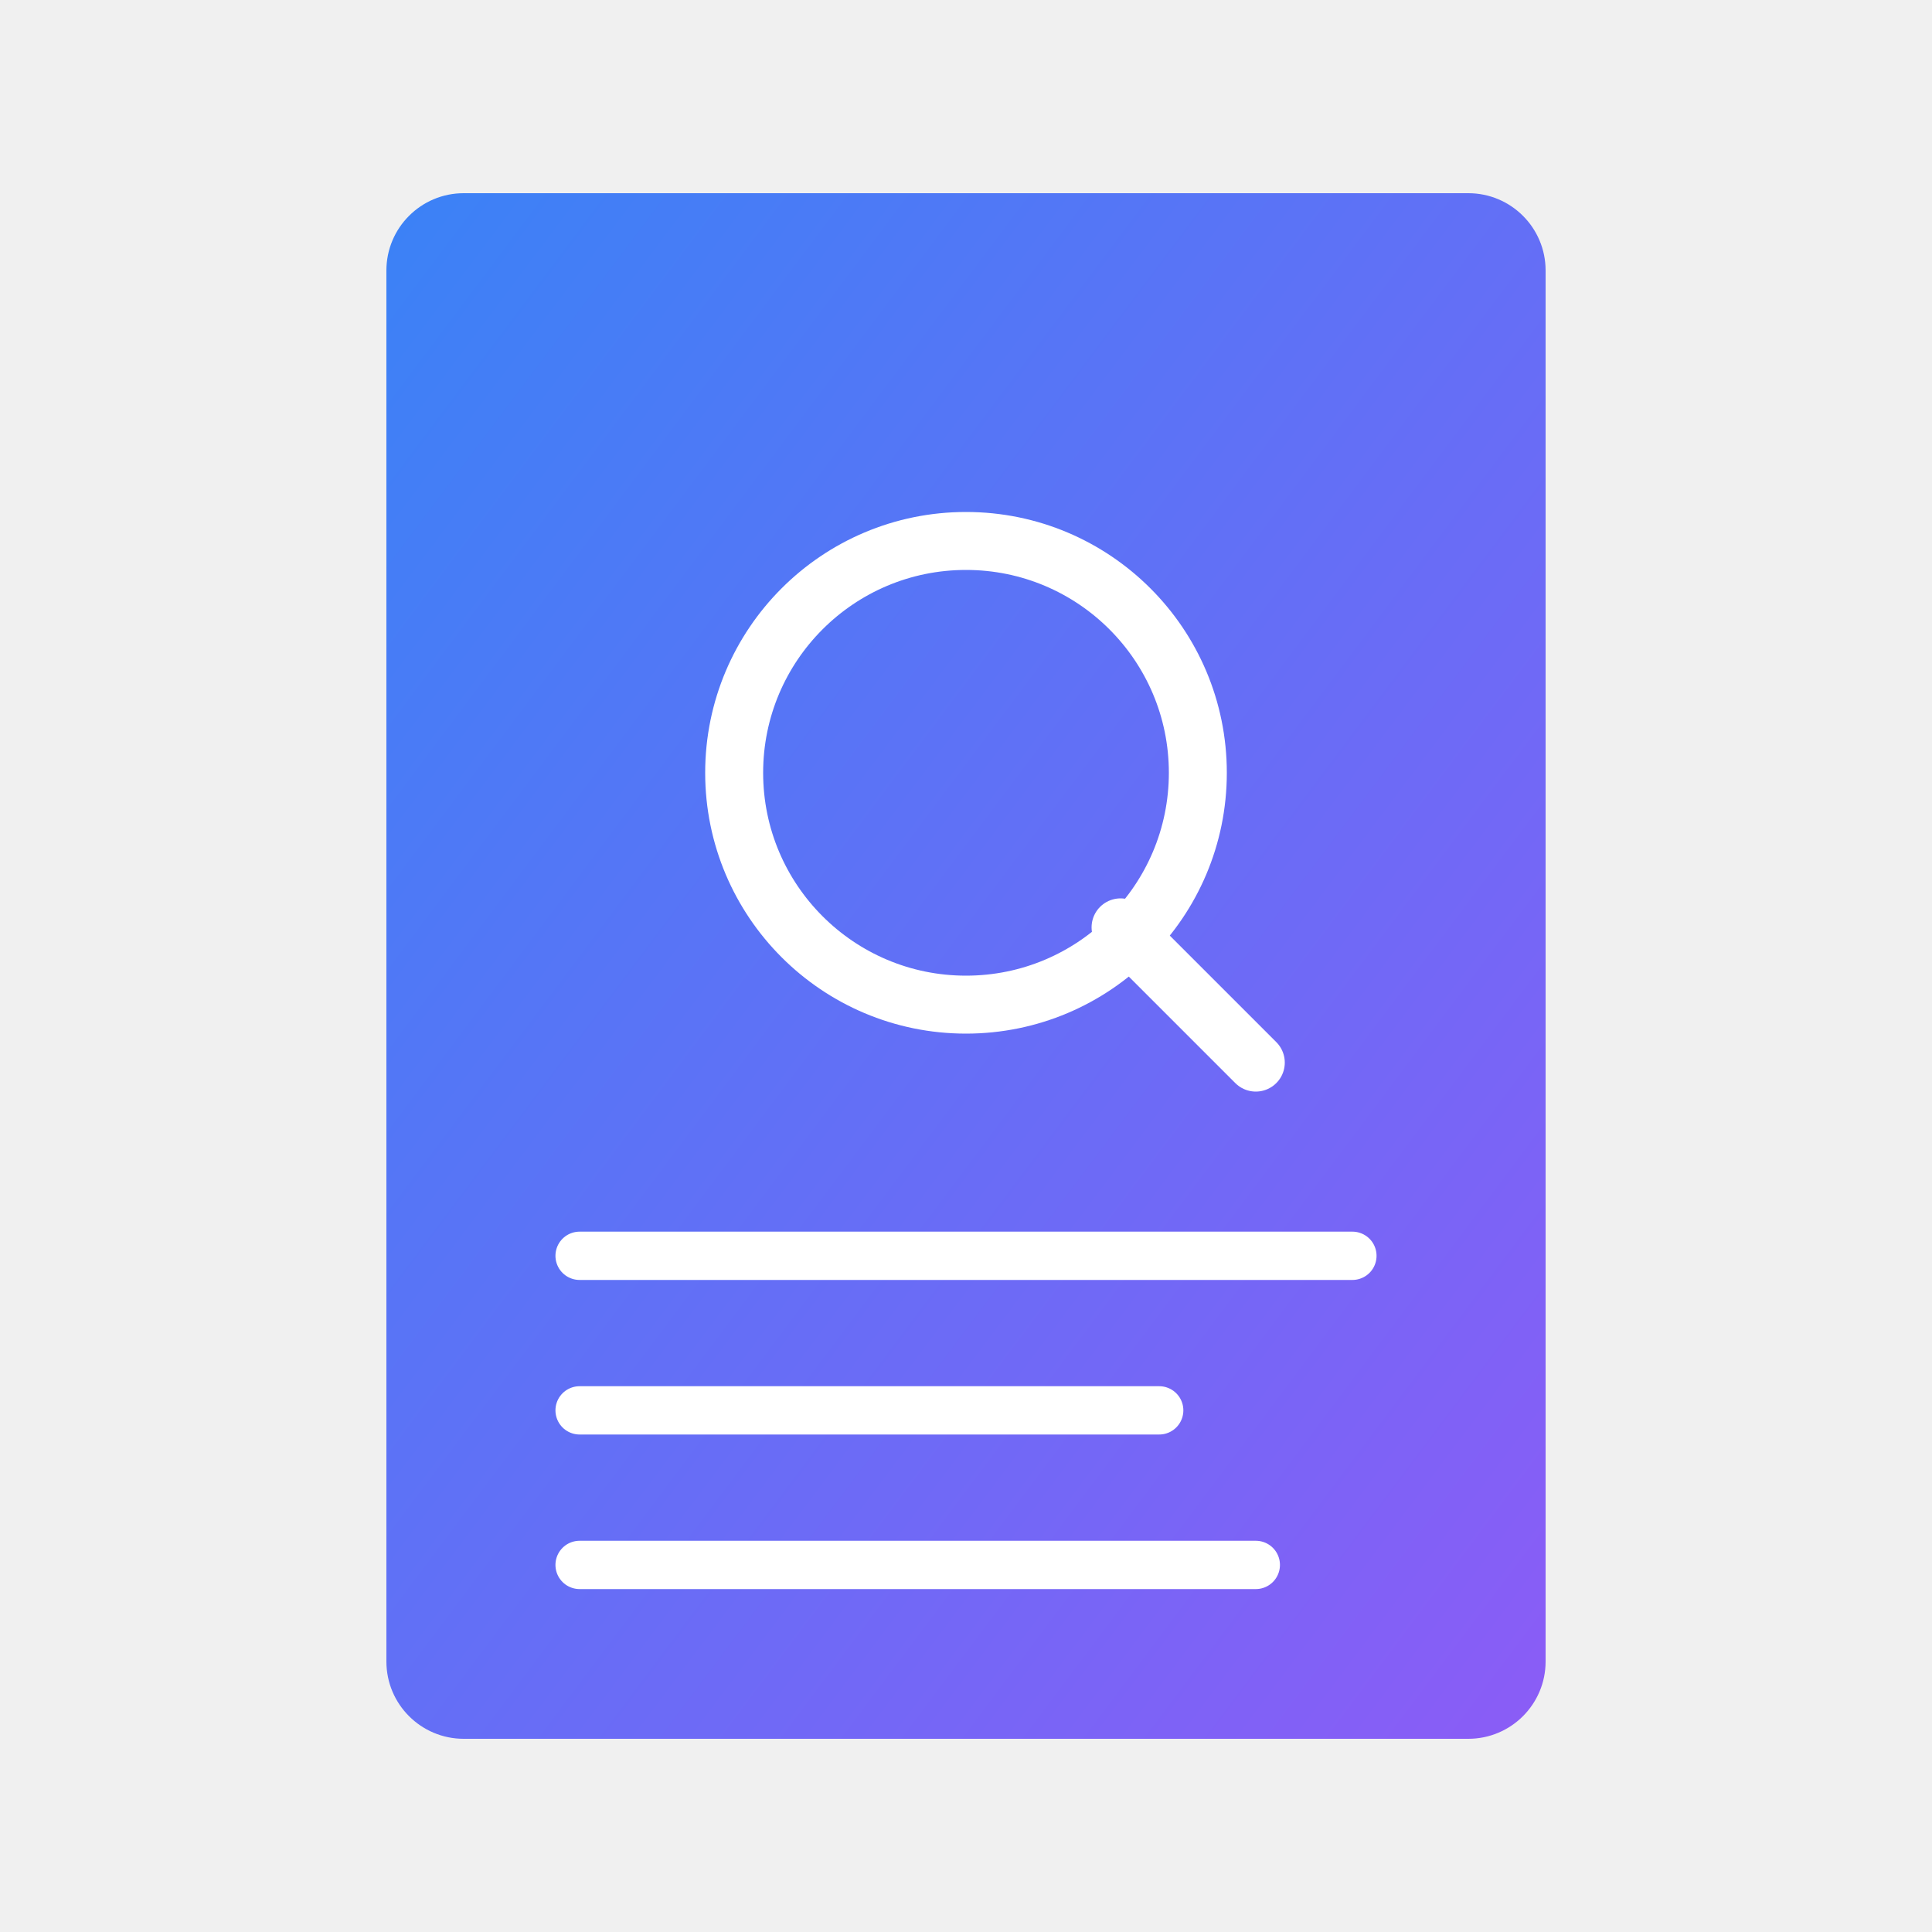
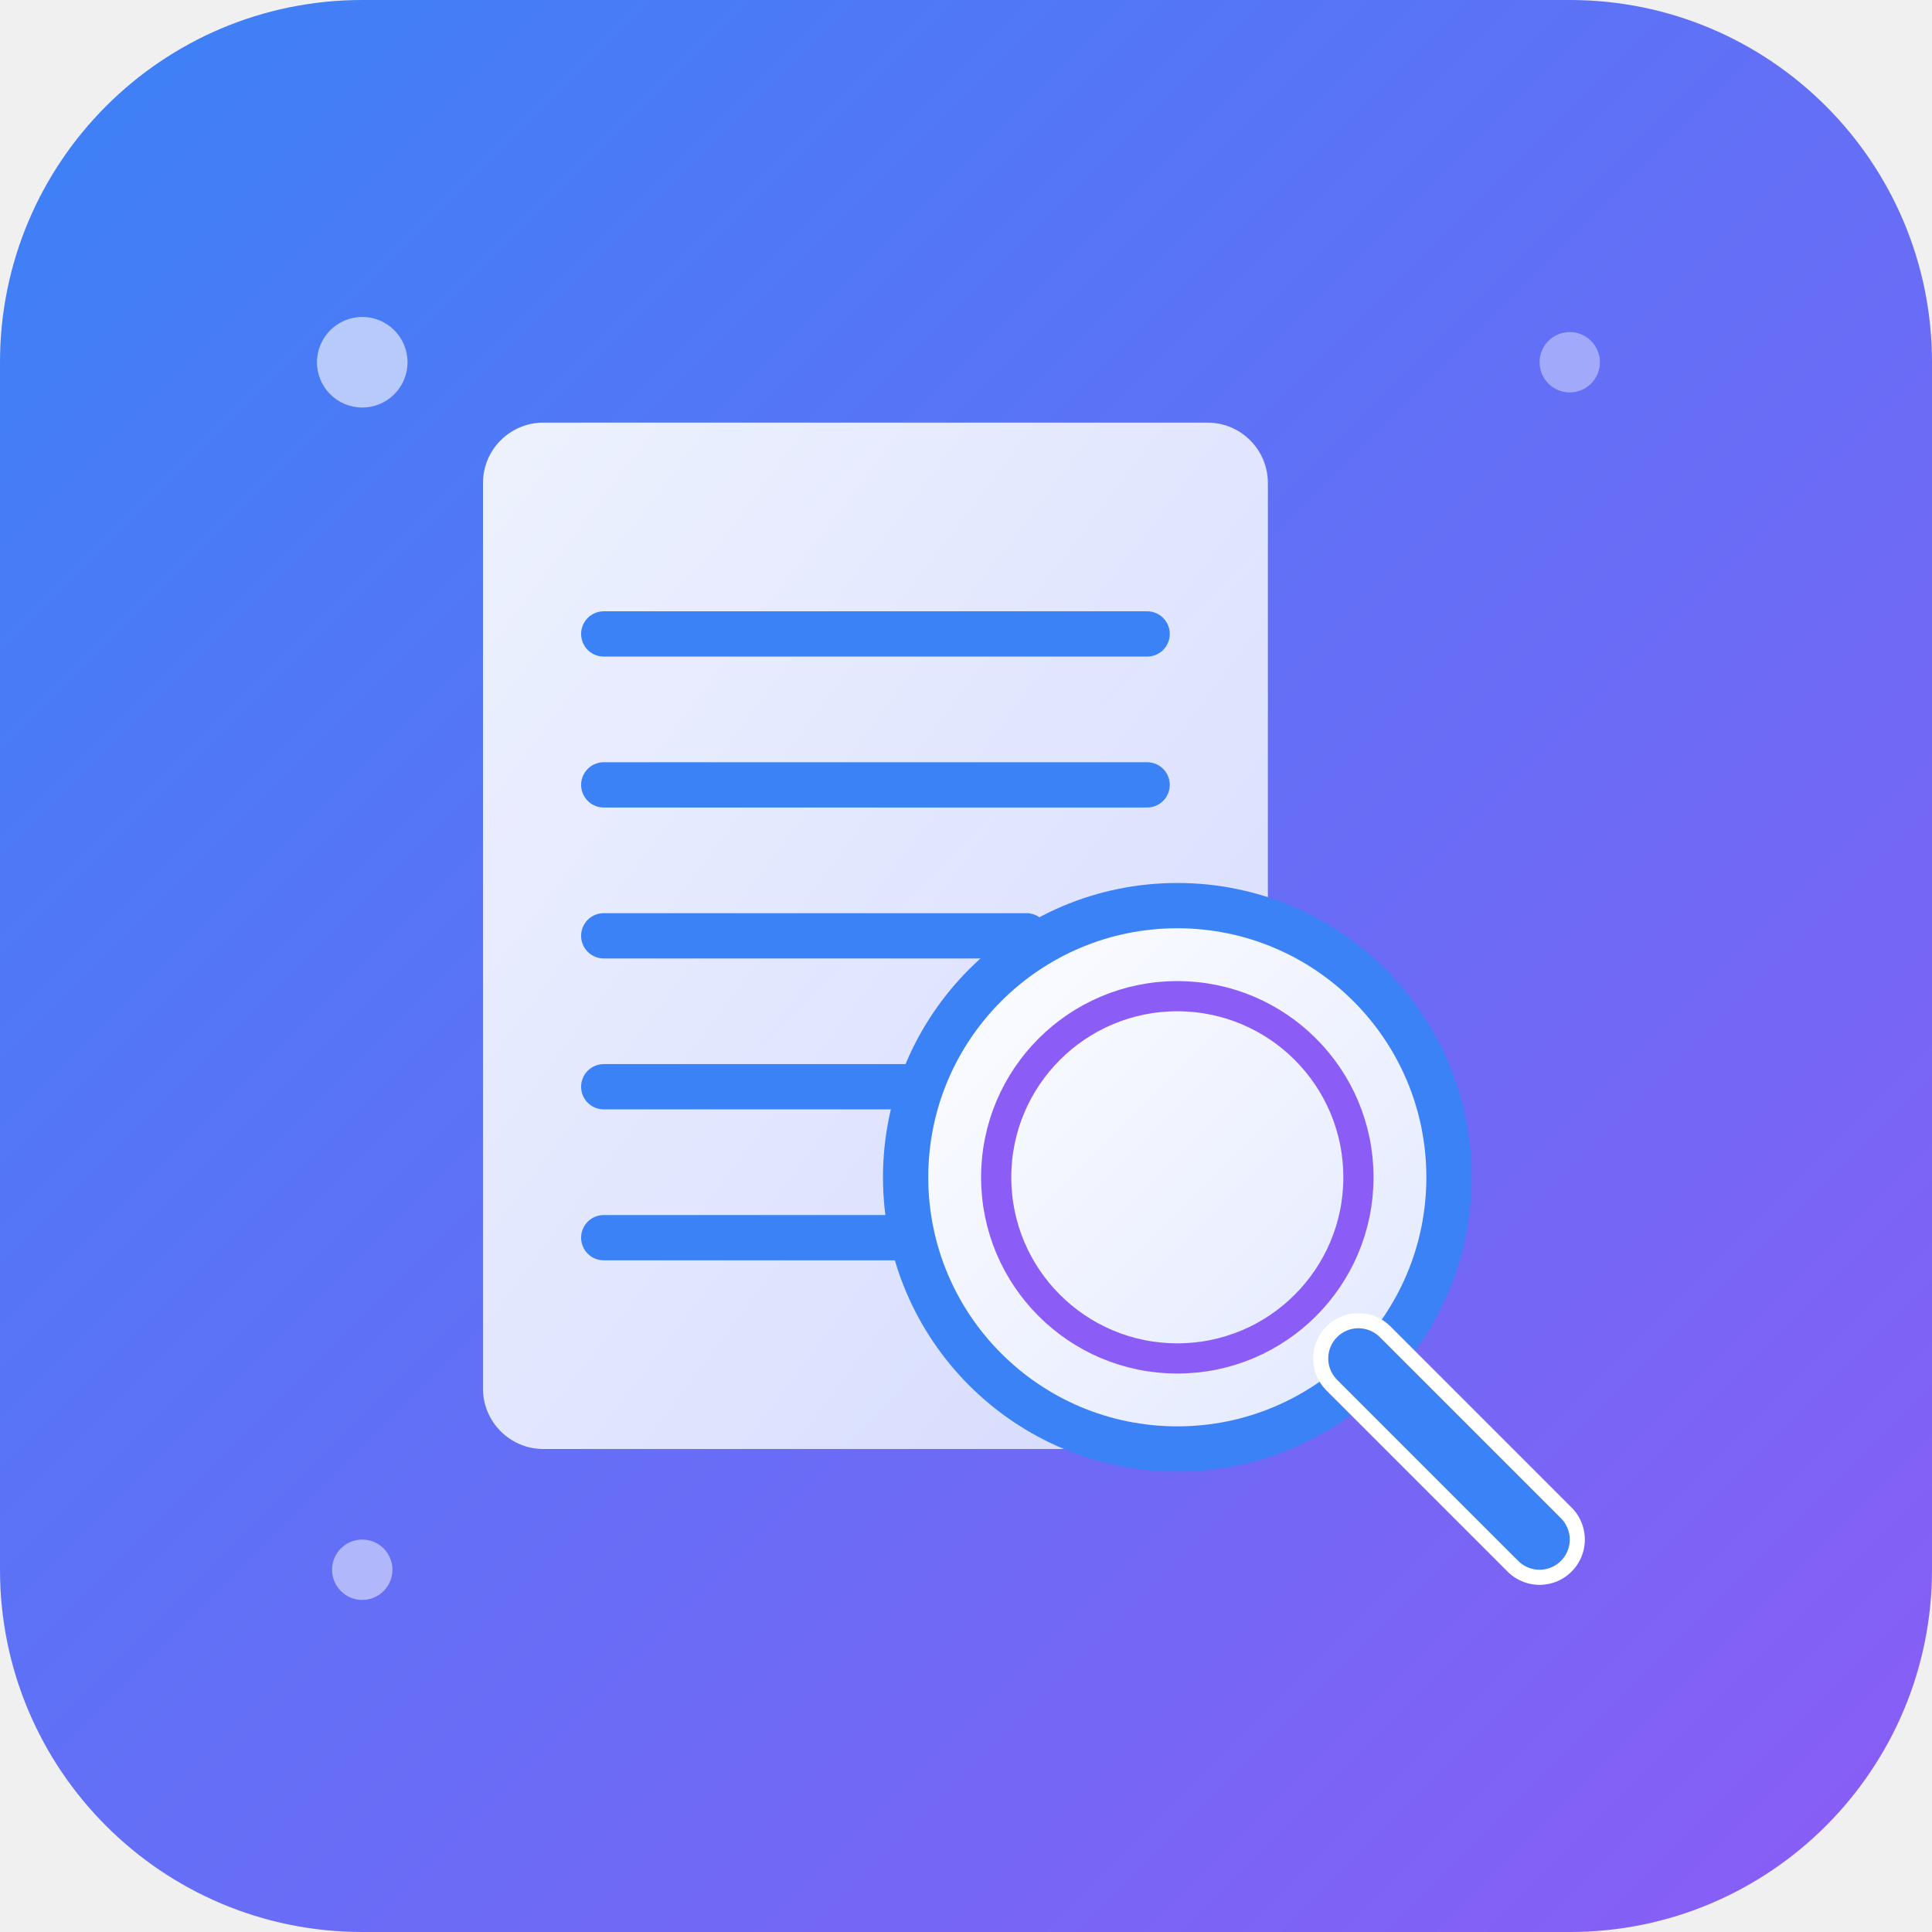
- <svg xmlns="http://www.w3.org/2000/svg" viewBox="0 0 100 100" width="100" height="100">
+ <svg xmlns="http://www.w3.org/2000/svg" width="128" height="128" viewBox="0 0 128 128" fill="none">
  <defs>
-     <linearGradient id="gradient" x1="0%" y1="0%" x2="100%" y2="100%">
+     <linearGradient id="bgGradient" x1="0%" y1="0%" x2="100%" y2="100%">
      <stop offset="0%" style="stop-color:#3B82F6;stop-opacity:1" />
      <stop offset="100%" style="stop-color:#8B5CF6;stop-opacity:1" />
    </linearGradient>
+     <linearGradient id="iconGradient" x1="0%" y1="0%" x2="100%" y2="100%">
+       <stop offset="0%" style="stop-color:#FFFFFF;stop-opacity:1" />
+       <stop offset="100%" style="stop-color:#E0E7FF;stop-opacity:1" />
+     </linearGradient>
  </defs>
-   <rect x="20" y="10" width="60" height="80" rx="4" fill="url(#gradient)" />
-   <circle cx="50" cy="40" r="12" fill="none" stroke="white" stroke-width="3" />
-   <line x1="58" y1="48" x2="65" y2="55" stroke="white" stroke-width="3" stroke-linecap="round" />
-   <line x1="30" y1="65" x2="70" y2="65" stroke="white" stroke-width="2.5" stroke-linecap="round" />
-   <line x1="30" y1="73" x2="60" y2="73" stroke="white" stroke-width="2.5" stroke-linecap="round" />
-   <line x1="30" y1="81" x2="65" y2="81" stroke="white" stroke-width="2.5" stroke-linecap="round" />
+   <rect width="128" height="128" rx="24" fill="url(#bgGradient)" />
+   <rect x="32" y="28" width="52" height="68" rx="4" fill="url(#iconGradient)" opacity="0.9" />
+   <line x1="40" y1="42" x2="76" y2="42" stroke="#3B82F6" stroke-width="3" stroke-linecap="round" />
+   <line x1="40" y1="52" x2="76" y2="52" stroke="#3B82F6" stroke-width="3" stroke-linecap="round" />
+   <line x1="40" y1="62" x2="68" y2="62" stroke="#3B82F6" stroke-width="3" stroke-linecap="round" />
+   <line x1="40" y1="72" x2="72" y2="72" stroke="#3B82F6" stroke-width="3" stroke-linecap="round" />
+   <line x1="40" y1="82" x2="66" y2="82" stroke="#3B82F6" stroke-width="3" stroke-linecap="round" />
+   <circle cx="78" cy="78" r="18" fill="url(#iconGradient)" stroke="#3B82F6" stroke-width="3" />
+   <circle cx="78" cy="78" r="12" fill="none" stroke="#8B5CF6" stroke-width="2" />
+   <line x1="90" y1="90" x2="102" y2="102" stroke="#FFFFFF" stroke-width="6" stroke-linecap="round" />
+   <line x1="90" y1="90" x2="102" y2="102" stroke="#3B82F6" stroke-width="4" stroke-linecap="round" />
+   <circle cx="24" cy="24" r="3" fill="#FFFFFF" opacity="0.6" />
+   <circle cx="104" cy="24" r="2" fill="#FFFFFF" opacity="0.4" />
+   <circle cx="24" cy="104" r="2" fill="#FFFFFF" opacity="0.5" />
</svg>
